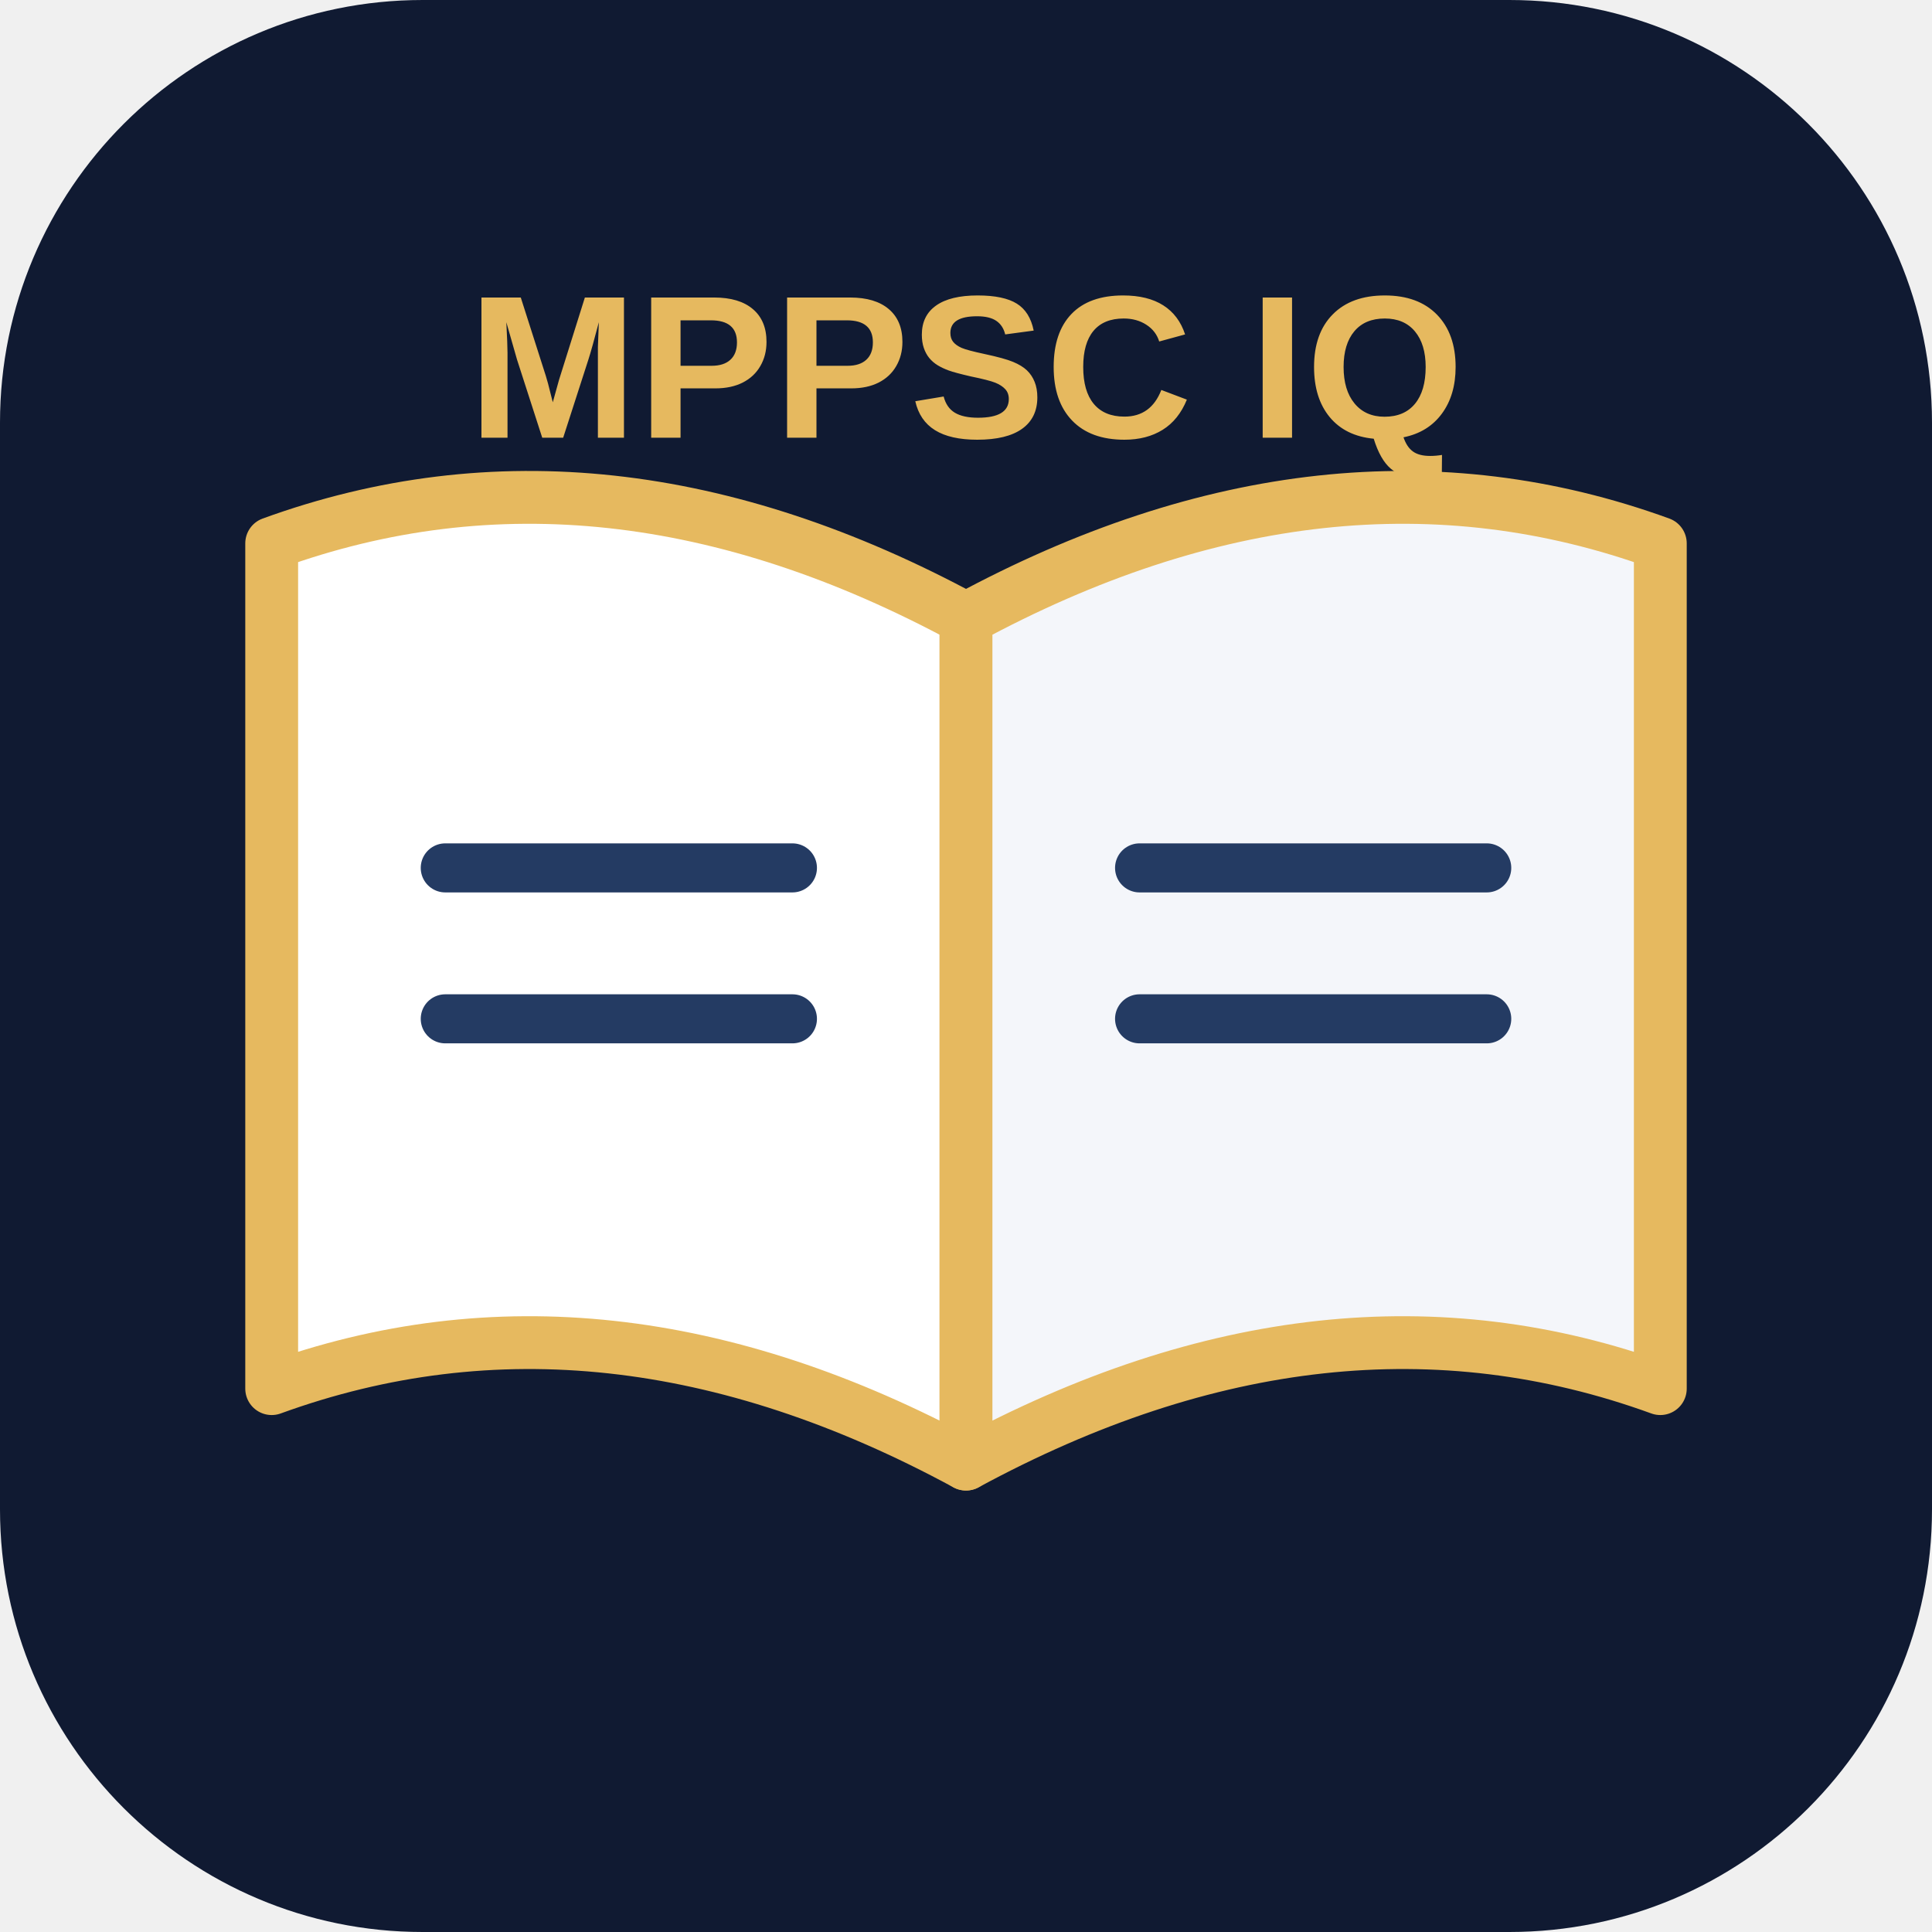
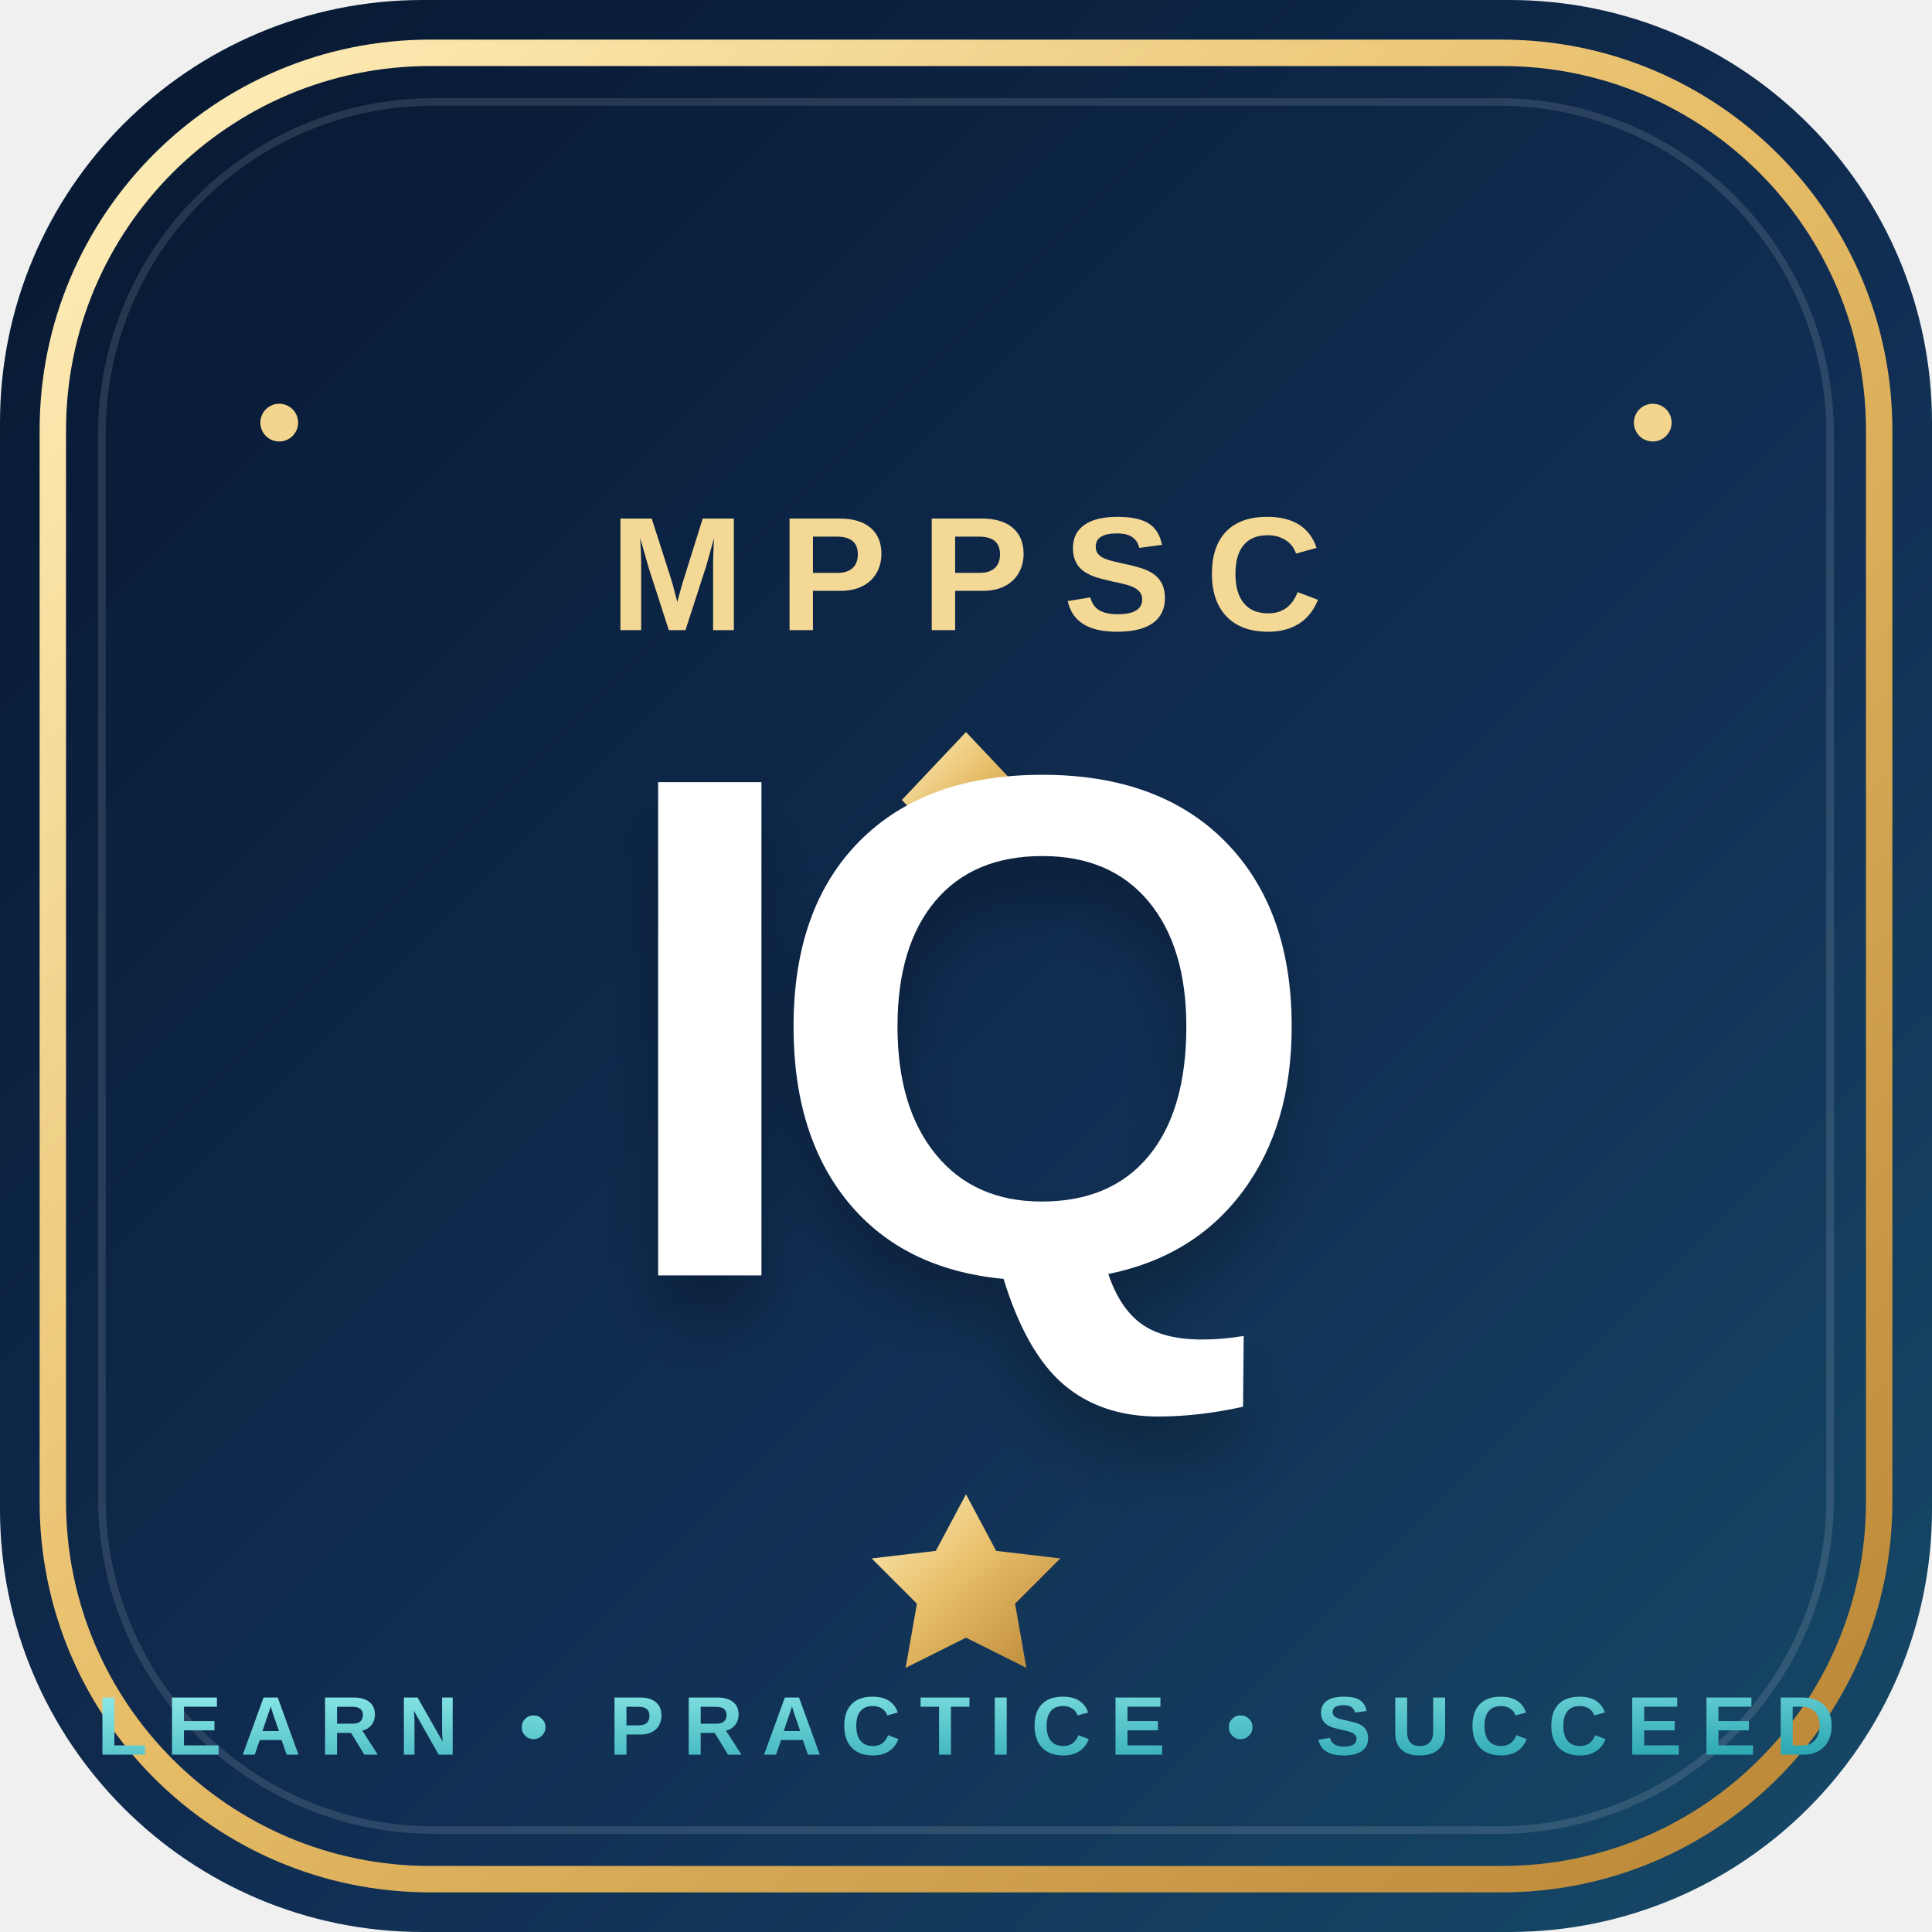
<svg xmlns="http://www.w3.org/2000/svg" viewBox="0 0 512 512">
-   <rect width="512" height="512" rx="112" fill="#101a32" />
-   <path d="M72 144q88-32 184 20v224q-96-52-184-20z" fill="#fff" stroke="#e6b95f" stroke-width="14" stroke-linejoin="round" />
-   <path d="M440 144q-88-32-184 20v224q96-52 184-20z" fill="#f4f6fa" stroke="#e6b95f" stroke-width="14" stroke-linejoin="round" />
-   <path d="M256 164v224" stroke="#e6b95f" stroke-width="12" />
-   <text x="256" y="116" text-anchor="middle" font-family="Arial,sans-serif" font-size="54" font-weight="900" fill="#e6b95f">MPPSC IQ</text>
-   <path d="M118 230h92M118 270h92M302 230h92M302 270h92" stroke="#243b63" stroke-width="13" stroke-linecap="round" />
+   <defs>
+     <linearGradient id="bg" x1="0" y1="0" x2="1" y2="1">
+       <stop stop-color="#07172f" />
+       <stop offset=".55" stop-color="#102d52" />
+       <stop offset="1" stop-color="#174a68" />
+     </linearGradient>
+     <linearGradient id="gold" x1="0" y1="0" x2="1" y2="1">
+       <stop stop-color="#fff0bd" />
+       <stop offset=".48" stop-color="#e7bd67" />
+       <stop offset="1" stop-color="#b98535" />
+     </linearGradient>
+     <linearGradient id="cyan" x1="0" y1="0" x2="1" y2="1">
+       <stop stop-color="#8ce8e7" />
+       <stop offset="1" stop-color="#2aa6b2" />
+     </linearGradient>
+     <filter id="shadow" x="-30%" y="-30%" width="160%" height="160%">
+       <feGaussianBlur stdDeviation="8" />
+     </filter>
+   </defs>
+   <rect width="512" height="512" rx="112" fill="url(#bg)" />
+   <rect x="14" y="14" width="484" height="484" rx="100" fill="none" stroke="url(#gold)" stroke-width="7" />
+   <rect x="27" y="27" width="458" height="458" rx="88" fill="none" stroke="#ffffff" stroke-opacity=".12" stroke-width="2" />
+   <path d="M90 112h332" stroke="url(#gold)" stroke-width="3" stroke-linecap="round" opacity=".8" />
+   <circle cx="74" cy="112" r="5" fill="#f3d58d" />
+   <circle cx="438" cy="112" r="5" fill="#f3d58d" />
+   <text x="256" y="167" text-anchor="middle" font-family="Arial,sans-serif" font-size="43" font-weight="800" letter-spacing="9" fill="#f4d895">MPPSC</text>
+   <path d="M256 194l-17 18 17 18 17-18z" fill="url(#gold)" />
+   <text x="256" y="350" text-anchor="middle" font-family="Arial,sans-serif" font-size="190" font-weight="900" letter-spacing="-12" fill="#000" opacity=".24" filter="url(#shadow)">IQ</text>
+   <text x="256" y="338" text-anchor="middle" font-family="Arial,sans-serif" font-size="190" font-weight="900" letter-spacing="-12" fill="#ffffff">IQ</text>
+   <path d="M142 374h228" stroke="url(#gold)" stroke-width="8" stroke-linecap="round" />
+   <path d="M256 396l8 15 17 2-12 12 3 17-16-8-16 8 3-17-12-12 17-2z" fill="url(#gold)" />
+   <text x="256" y="465" text-anchor="middle" font-family="Arial,sans-serif" font-size="22" font-weight="700" letter-spacing="5" fill="url(#cyan)">LEARN • PRACTICE • SUCCEED</text>
</svg>
